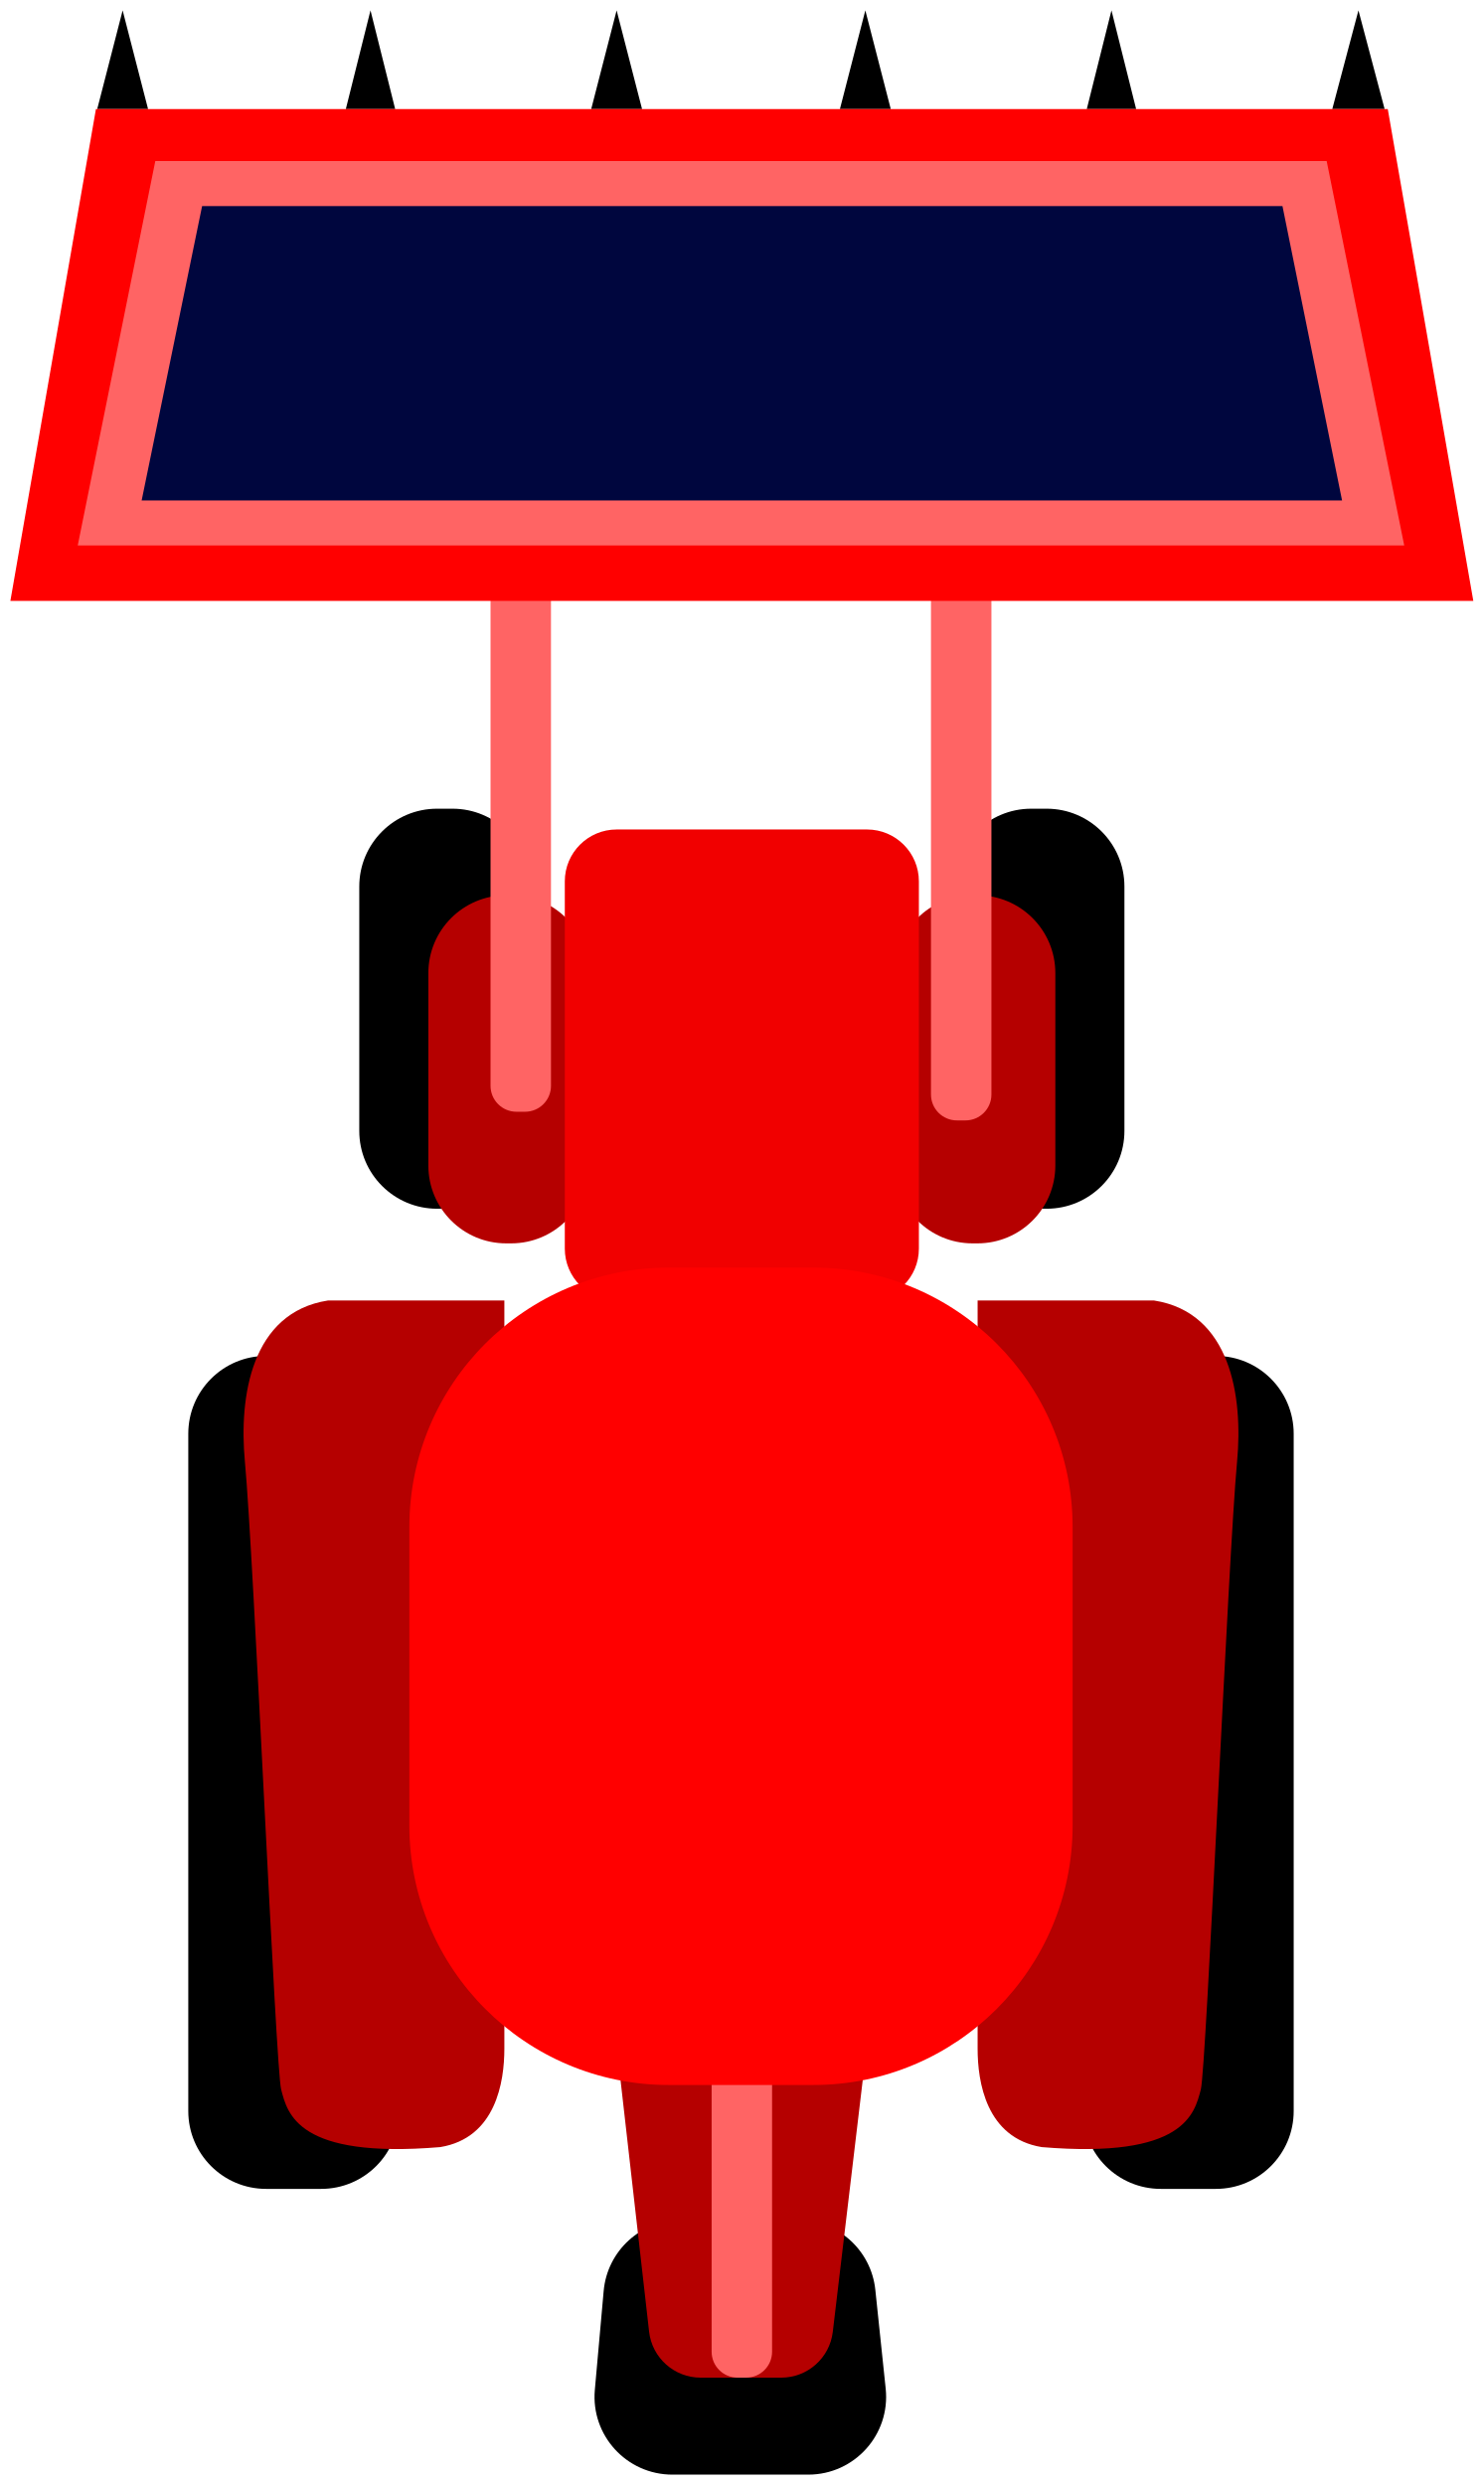
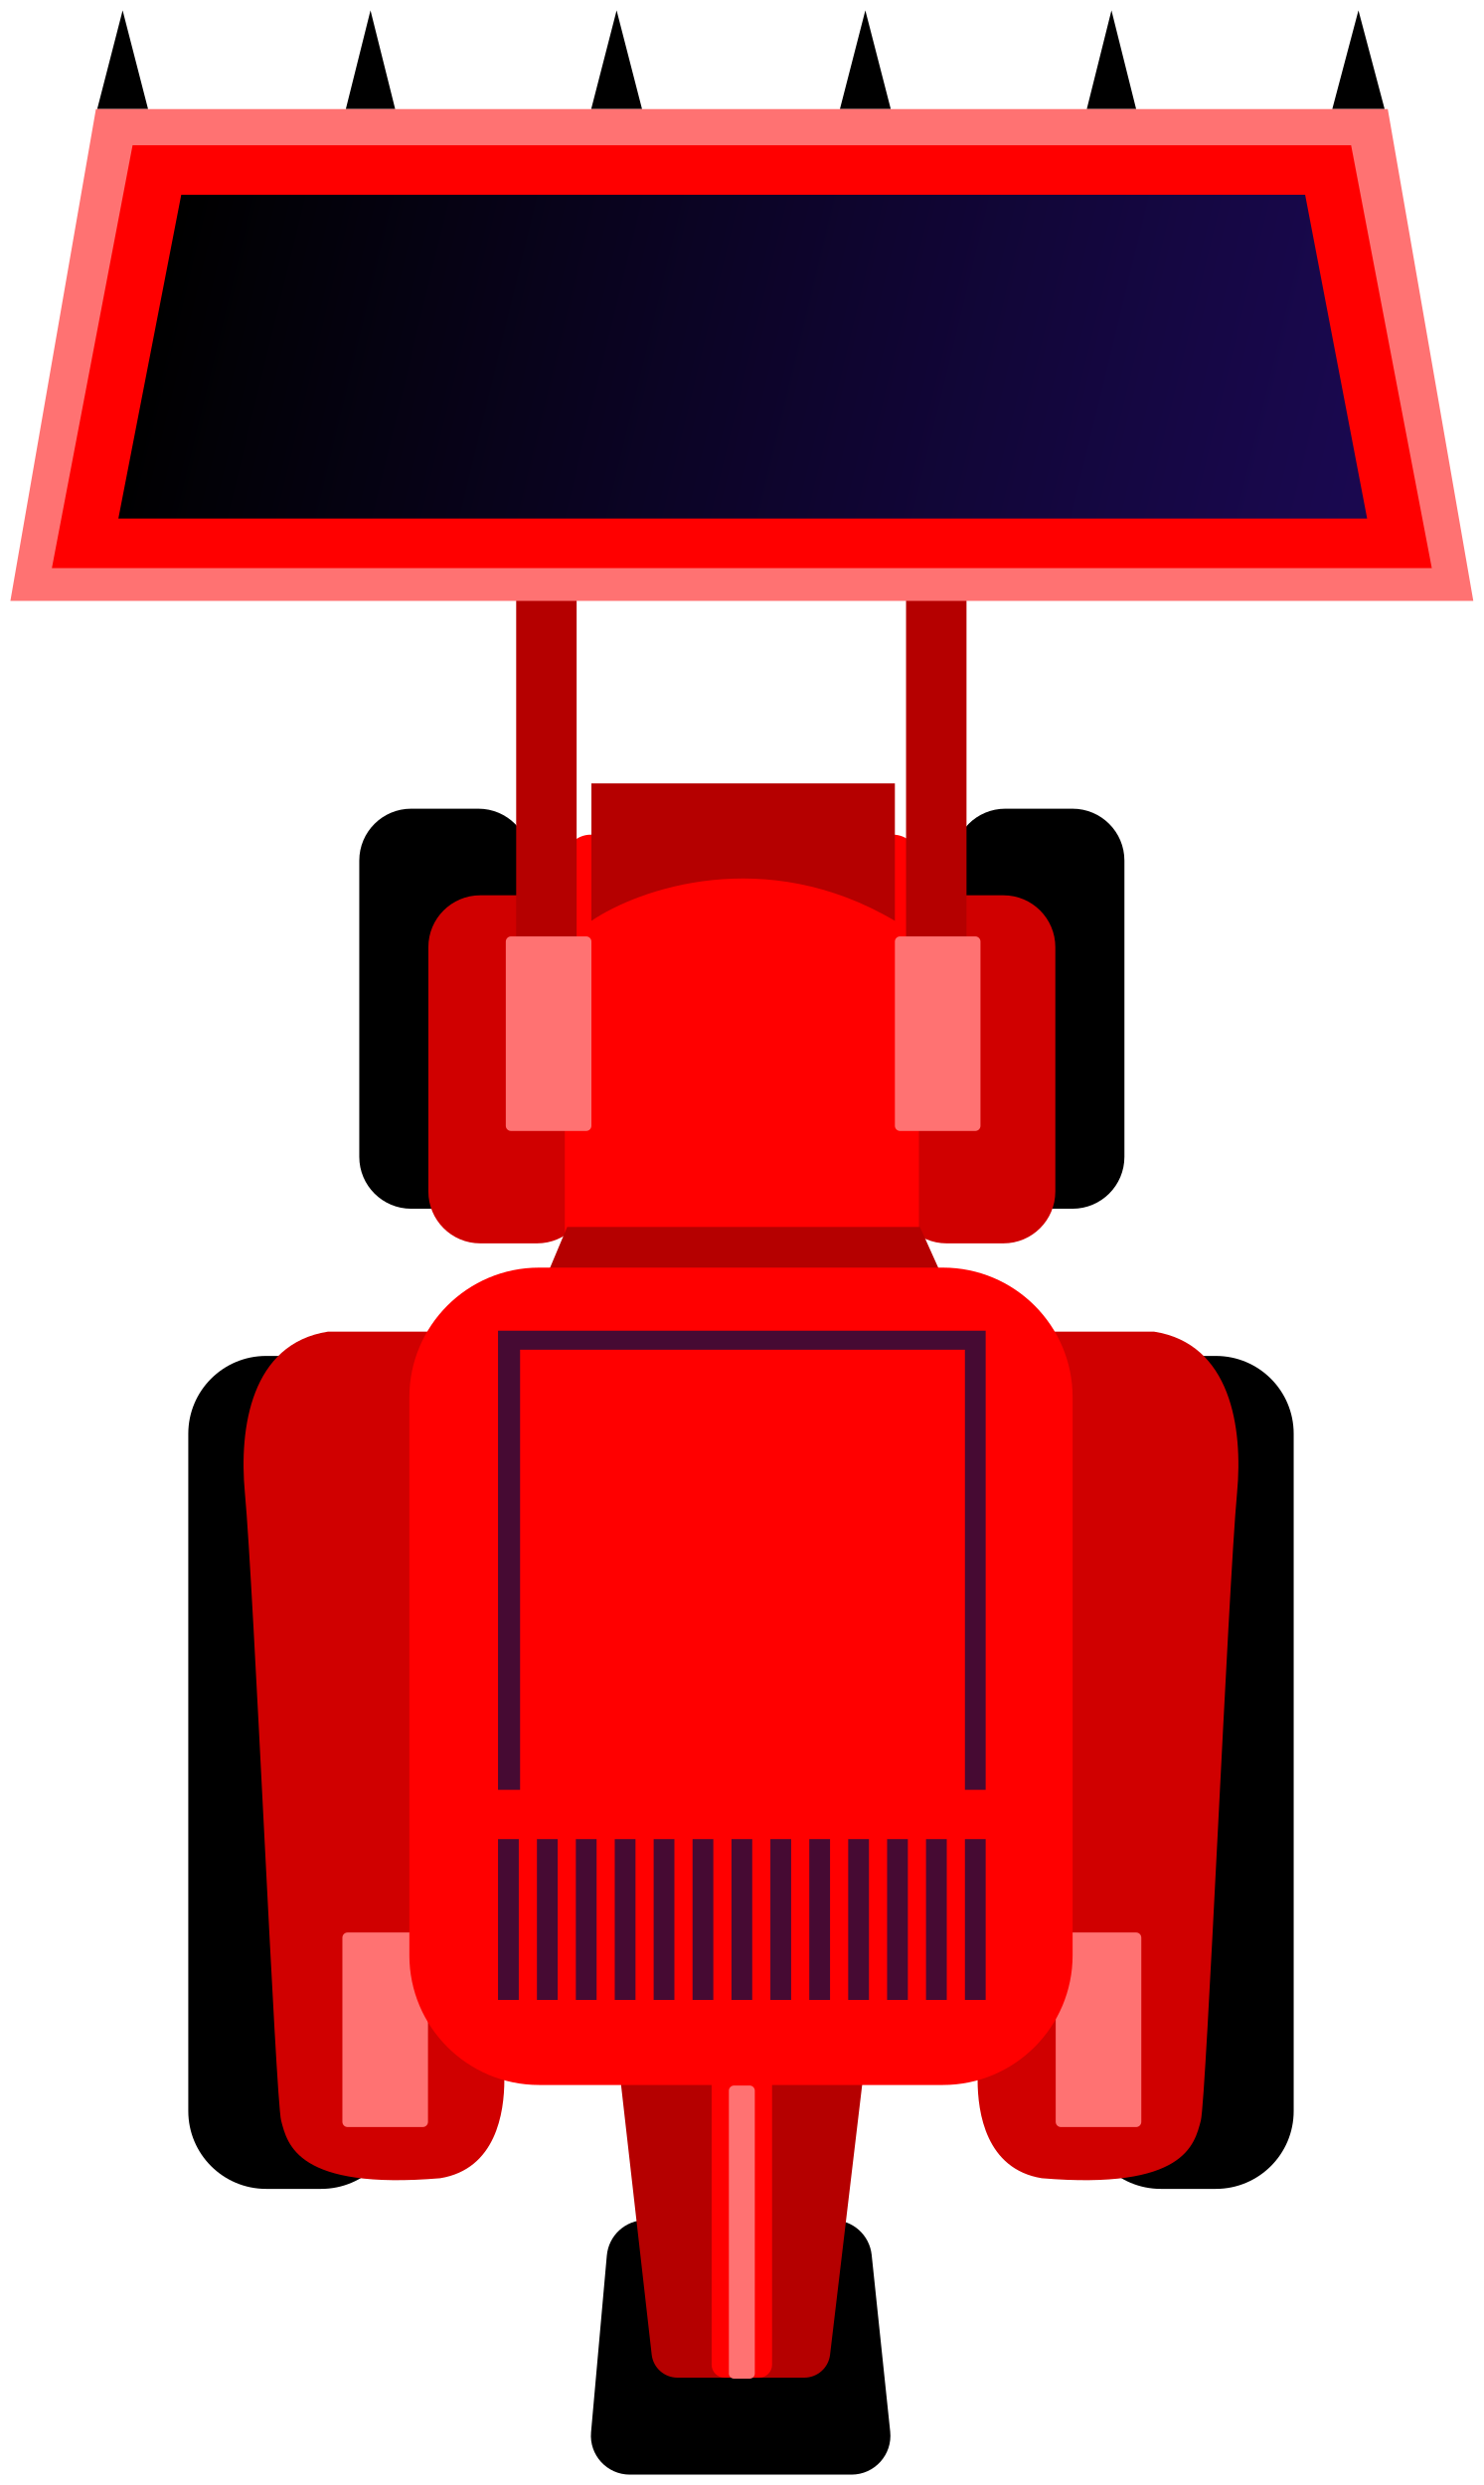
<svg xmlns="http://www.w3.org/2000/svg" width="572" height="958" viewBox="0 0 572 958" fill="none">
-   <path d="M307.619 855.861H262.61C247.076 855.861 234.111 867.72 232.729 883.193L229.323 921.331C227.756 938.883 241.583 953.999 259.205 953.999H311.62C329.427 953.999 343.315 938.579 341.457 920.869L337.455 882.731C335.852 867.458 322.975 855.861 307.619 855.861Z" fill="black" />
-   <path d="M250.24 898.873L238.254 793.335C236.907 781.472 246.187 771.078 258.126 771.078H313.754C325.736 771.078 335.029 781.543 333.614 793.441L321.057 898.979C319.86 909.04 311.329 916.616 301.197 916.616H270.112C259.94 916.616 251.388 908.98 250.24 898.873Z" fill="#B50000" />
-   <rect x="138.508" y="311.764" width="65.922" height="154.217" rx="30" fill="black" />
-   <rect x="367.57" y="311.764" width="65.922" height="154.217" rx="30" fill="black" />
-   <rect x="72.586" y="522.727" width="81.237" height="321.118" rx="30" fill="black" />
-   <rect x="417.512" y="522.727" width="81.237" height="321.118" rx="30" fill="black" />
-   <path d="M444.928 501.363H376.894V789.817C376.894 802.456 380.12 824.215 401.633 827.736C456.76 832.34 460.524 814.735 462.944 805.526C465.061 797.474 473.485 600.223 476.928 563.388C479.257 538.47 474.508 505.968 444.928 501.363Z" fill="#B50000" />
-   <path d="M126.408 501.363H194.442V789.817C194.442 802.456 191.216 824.215 169.703 827.736C114.576 832.34 110.812 814.735 108.391 805.526C106.275 797.474 97.851 600.223 94.408 563.388C92.079 538.47 96.828 505.968 126.408 501.363Z" fill="#B50000" />
+   <path d="M321.127 855.863H248.89C241.123 855.863 234.64 861.793 233.949 869.529L227.865 937.667C227.081 946.443 233.994 954.001 242.805 954.001H328.277C337.18 954.001 344.124 946.291 343.195 937.436L336.045 869.298C335.244 861.662 328.806 855.863 321.127 855.863Z" fill="black" />
+   <rect x="138.508" y="311.766" width="65.922" height="154.216" rx="20" fill="black" />
+   <rect x="367.57" y="311.766" width="65.922" height="154.216" rx="20" fill="black" />
+   <rect x="72.586" y="522.729" width="81.237" height="321.117" rx="30" fill="black" />
+   <rect x="417.512" y="522.729" width="81.237" height="321.117" rx="30" fill="black" />
  <path d="M142.835 4L152.35 42.053H133.32L142.835 4Z" fill="black" />
-   <path d="M237.726 4L247.53 42.053H227.923L237.726 4Z" fill="black" />
+   <path d="M237.722 4L247.526 42.053H227.919L237.722 4Z" fill="black" />
  <path d="M333.609 4L343.412 42.053H323.806L333.609 4Z" fill="black" />
-   <path d="M428.495 4L438.01 42.053H418.98L428.495 4Z" fill="black" />
+   <path d="M428.499 4L438.014 42.053H418.984L428.499 4Z" fill="black" />
  <path d="M523.715 4L533.807 42.053H513.624L523.715 4Z" fill="black" />
  <path d="M47.281 4L57.084 42.053H37.477L47.281 4Z" fill="black" />
-   <rect x="165.141" y="345.145" width="61.927" height="134.189" rx="30" fill="#B50000" />
-   <rect x="344.93" y="345.145" width="61.927" height="134.189" rx="30" fill="#B50000" />
-   <rect x="217.746" y="319.775" width="136.505" height="181.589" rx="20" fill="#F10000" />
-   <path d="M189.113 418.594V227.631C189.113 222.108 193.59 217.631 199.113 217.631H202.419C207.942 217.631 212.419 222.108 212.419 227.631V418.594C212.419 424.117 207.942 428.594 202.419 428.594H199.113C193.59 428.594 189.113 424.117 189.113 418.594Z" fill="#FF6464" />
-   <path d="M358.914 421.934V230.971C358.914 225.448 363.391 220.971 368.914 220.971H372.22C377.743 220.971 382.22 225.448 382.22 230.971V421.934C382.22 427.457 377.743 431.934 372.22 431.934H368.914C363.391 431.934 358.914 427.457 358.914 421.934Z" fill="#FF6464" />
-   <path d="M274.348 906.614V715.65C274.348 710.128 278.825 705.65 284.348 705.65H287.653C293.176 705.65 297.653 710.128 297.653 715.65V906.614C297.653 912.137 293.176 916.614 287.653 916.614H284.348C278.825 916.614 274.348 912.137 274.348 906.614Z" fill="#FF6464" />
-   <path d="M535.018 42.053H36.983L4 231.653H568L535.018 42.053Z" fill="#FF0000" />
-   <rect x="157.82" y="488.68" width="255.698" height="315.11" rx="100" fill="#FF0000" />
-   <path d="M511.458 62.078H59.875L29.969 210.286H541.364L511.458 62.078Z" fill="#FF6464" />
-   <path d="M494.423 79.438H77.915L54.609 192.93H517.396L494.423 79.438Z" fill="#00063E" />
+   <path d="M251.244 907.744L236.986 782.207C236.313 776.275 240.953 771.078 246.923 771.078H325.01C331.001 771.078 335.648 776.31 334.94 782.26L320.004 907.797C319.406 912.828 315.14 916.616 310.074 916.616H261.18C256.093 916.616 251.817 912.798 251.244 907.744Z" fill="#B50000" />
+   <path d="M444.924 513.365H376.89V801.818C376.89 814.458 380.116 836.216 401.629 839.737C456.756 844.341 460.52 826.736 462.941 817.527C465.057 809.475 473.481 612.225 476.924 575.389C479.253 550.471 474.504 517.97 444.924 513.365Z" fill="#D00000" />
+   <path d="M126.405 513.365H194.438V801.818C194.438 814.458 191.212 836.216 169.699 839.737C114.572 844.341 110.808 826.736 108.388 817.527C106.271 809.475 97.847 612.225 94.404 575.389C92.075 550.471 96.825 517.97 126.405 513.365Z" fill="#D00000" />
+   <rect x="165.141" y="345.146" width="61.927" height="134.188" rx="20" fill="#D00000" />
+   <rect x="344.93" y="345.146" width="61.927" height="134.188" rx="20" fill="#D00000" />
+   <rect x="217.75" y="321.777" width="136.505" height="181.588" rx="10" fill="#FF0000" />
+   <path d="M199 420.963V220C199 217.239 201.239 215 204 215H217.306C220.067 215 222.306 217.239 222.306 220V420.963C222.306 423.724 220.067 425.963 217.306 425.963H204C201.239 425.963 199 423.724 199 420.963Z" fill="#B50000" />
+   <path d="M349.305 424.301V223.338C349.305 220.576 351.543 218.338 354.305 218.338H367.61C370.372 218.338 372.61 220.576 372.61 223.338V424.301C372.61 427.062 370.372 429.301 367.61 429.301H354.305C351.543 429.301 349.305 427.062 349.305 424.301Z" fill="#B50000" />
+   <path d="M274.344 911.613V710.65C274.344 707.889 276.582 705.65 279.344 705.65H292.65C295.411 705.65 297.65 707.889 297.65 710.65V911.613C297.65 914.375 295.411 916.613 292.65 916.613H279.344C276.582 916.613 274.344 914.375 274.344 911.613Z" fill="#FF0000" />
+   <path d="M535.018 42.053H36.983L4 231.652H568L535.018 42.053Z" fill="#FF7272" />
+   <path d="M520.889 56H51.111L20 219H552L520.889 56Z" fill="#FF0000" />
+   <path d="M503.163 75.09H69.874L45.629 199.91H527.061L503.163 75.09Z" fill="url(#paint0_linear_55_2137)" />
+   <path d="M354.646 473H218.664L209 496H365L354.646 473Z" fill="#B50000" />
+   <rect x="132" y="745" width="33" height="75" rx="2" fill="#FF7272" />
+   <rect x="407" y="745" width="33" height="75" rx="2" fill="#FF7272" />
+   <rect x="157.82" y="488.68" width="255.698" height="315.109" rx="50" fill="#FF0000" />
+   <path d="M192 513V690H200.5V520.335H372V690H380V513H192Z" fill="#090E44" fill-opacity="0.75" />
+   <rect x="192" y="709" width="8" height="62" fill="#090E44" fill-opacity="0.75" />
+   <rect x="207" y="709" width="8" height="62" fill="#090E44" fill-opacity="0.75" />
+   <rect x="222" y="709" width="8" height="62" fill="#090E44" fill-opacity="0.75" />
+   <rect x="237" y="709" width="8" height="62" fill="#090E44" fill-opacity="0.75" />
+   <rect x="252" y="709" width="8" height="62" fill="#090E44" fill-opacity="0.75" />
+   <rect x="267" y="709" width="8" height="62" fill="#090E44" fill-opacity="0.75" />
+   <rect x="282" y="709" width="8" height="62" fill="#090E44" fill-opacity="0.75" />
+   <rect x="297" y="709" width="8" height="62" fill="#090E44" fill-opacity="0.75" />
+   <rect x="312" y="709" width="8" height="62" fill="#090E44" fill-opacity="0.75" />
+   <rect x="327" y="709" width="8" height="62" fill="#090E44" fill-opacity="0.75" />
+   <rect x="342" y="709" width="8" height="62" fill="#090E44" fill-opacity="0.75" />
+   <rect x="357" y="709" width="8" height="62" fill="#090E44" fill-opacity="0.75" />
+   <rect x="372" y="709" width="8" height="62" fill="#090E44" fill-opacity="0.75" />
+   <rect x="195" y="361" width="33" height="75" rx="2" fill="#FF7272" />
+   <rect x="345" y="361" width="33" height="75" rx="2" fill="#FF7272" />
+   <path d="M228 355V302H345V355C294.958 325.432 246.149 342.68 228 355Z" fill="#B50000" />
+   <rect x="281" y="804" width="10" height="113" rx="2" fill="#FF7272" />
+   <defs>
+     <linearGradient id="paint0_linear_55_2137" x1="71.5" y1="75" x2="519.5" y2="183.5" gradientUnits="userSpaceOnUse">
+       <stop />
+       <stop offset="1" stop-color="#000958" stop-opacity="0.9" />
+     </linearGradient>
+   </defs>
</svg>
